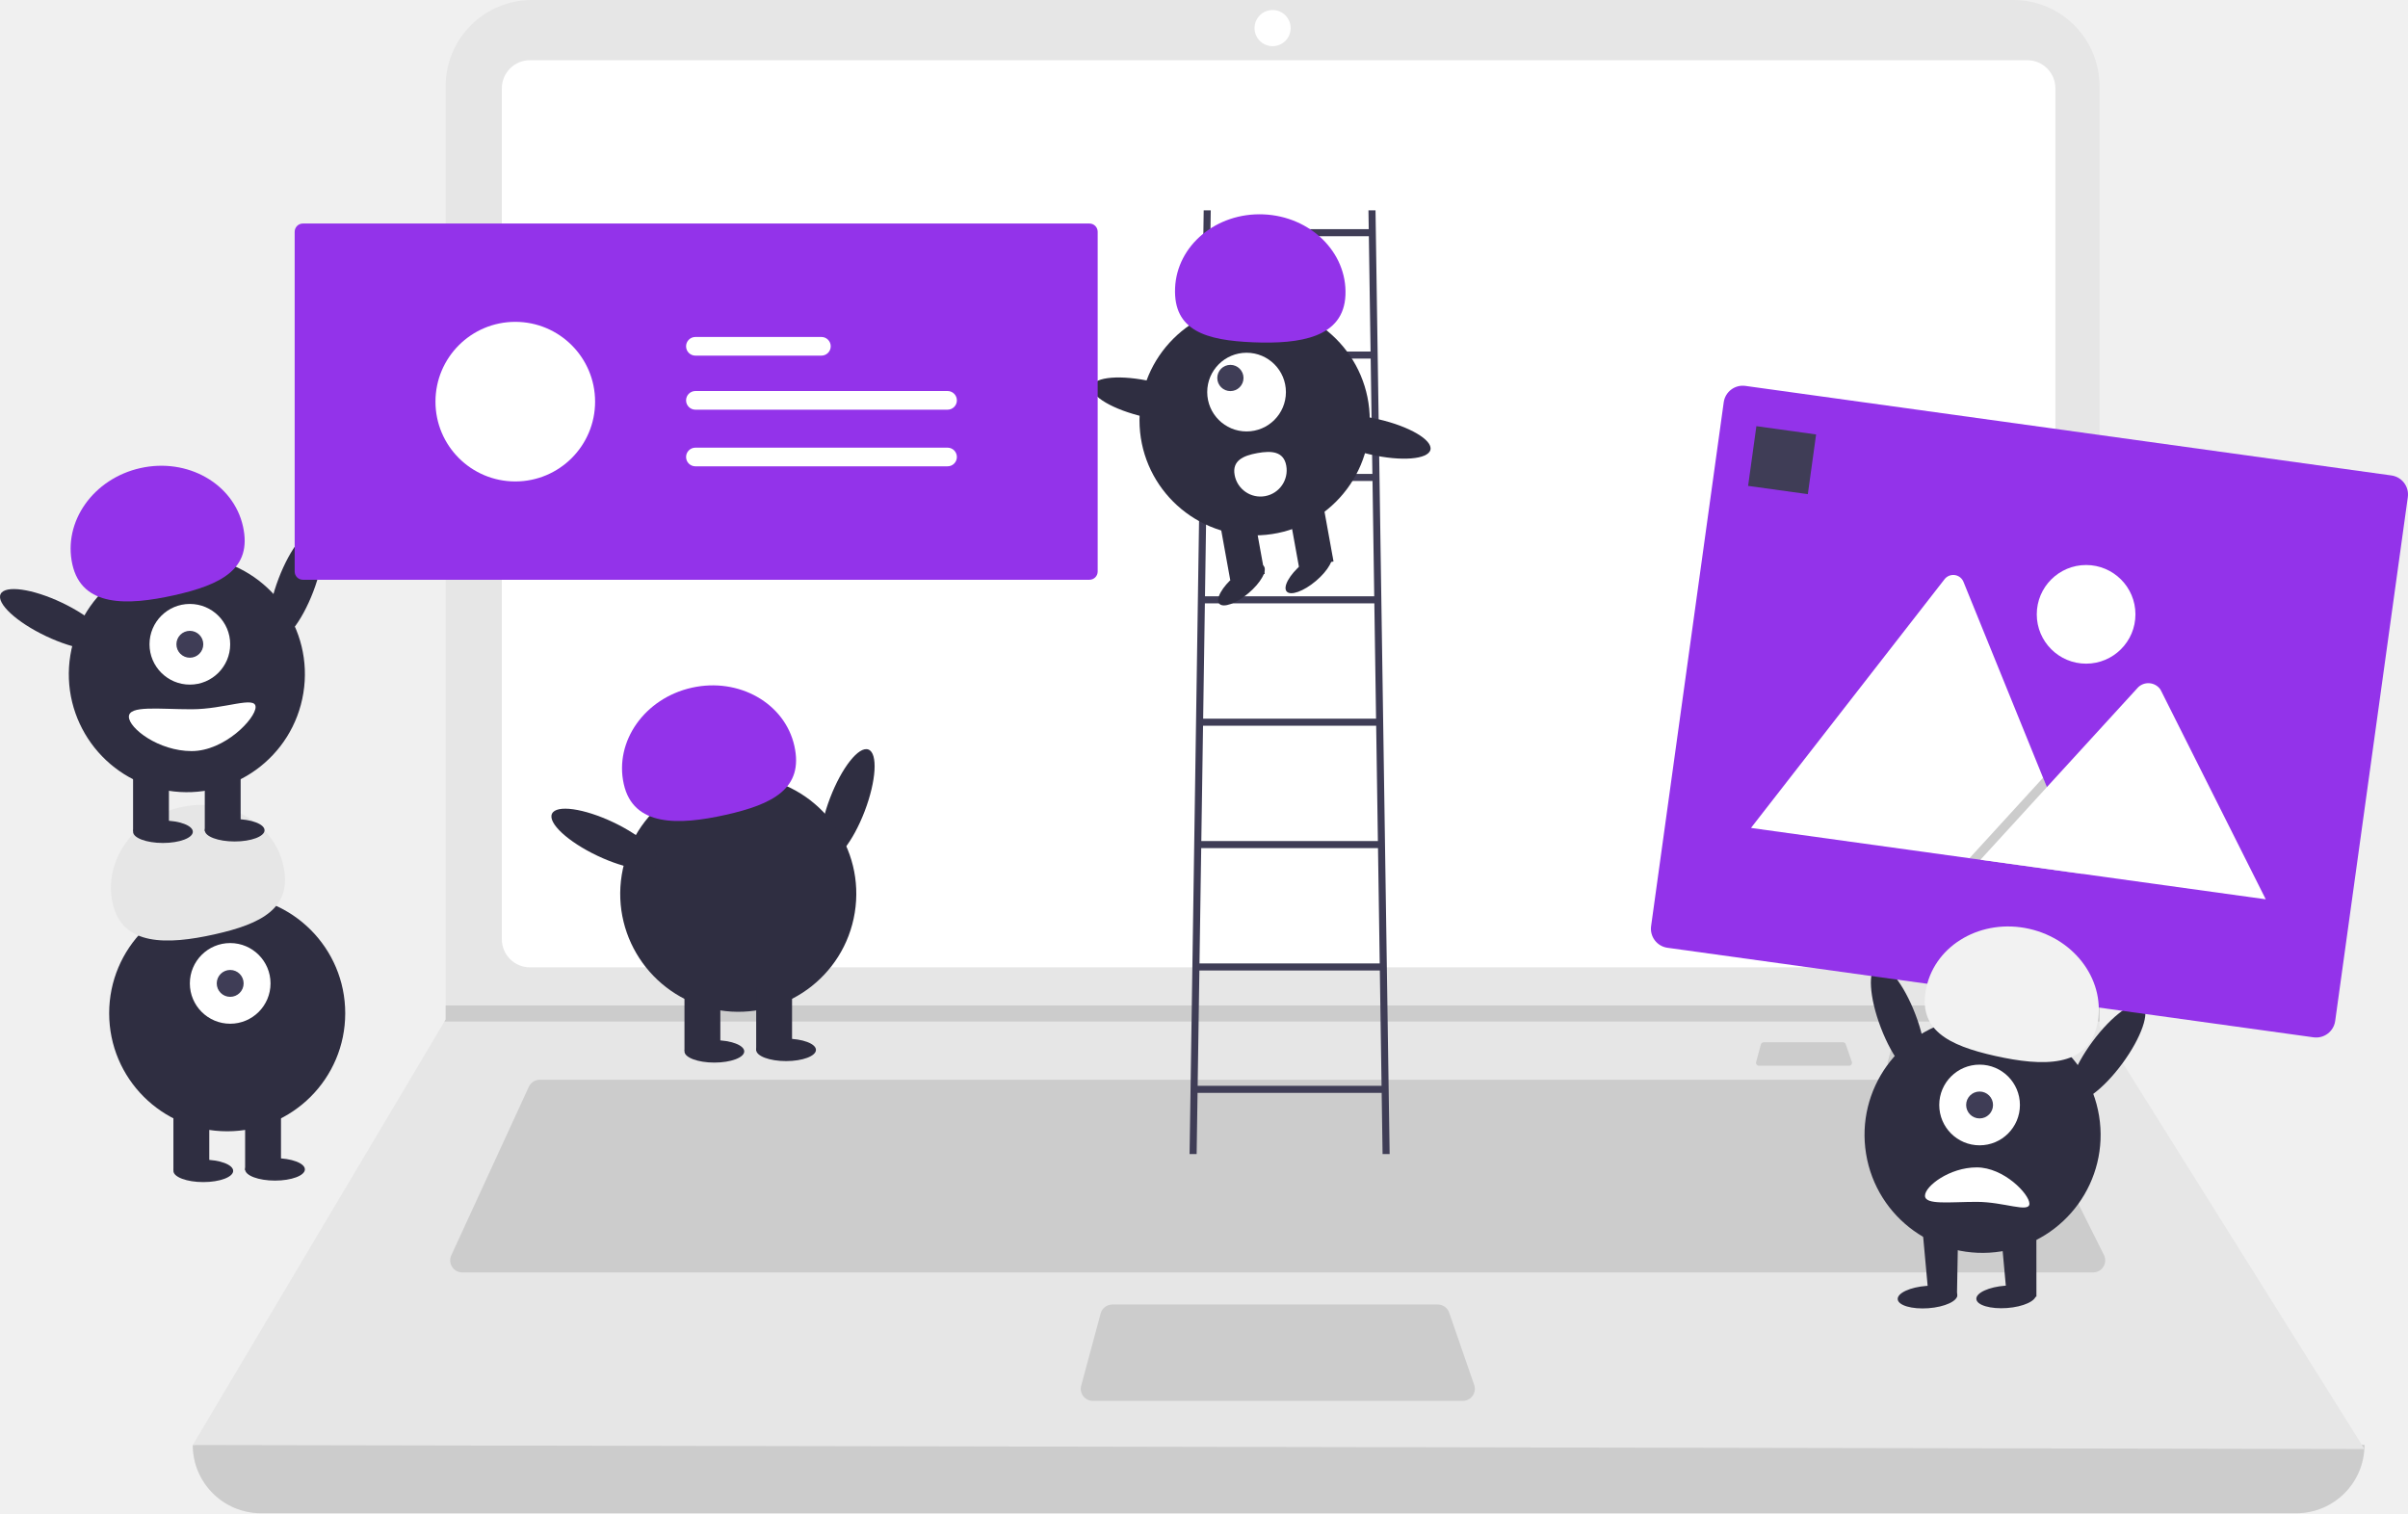
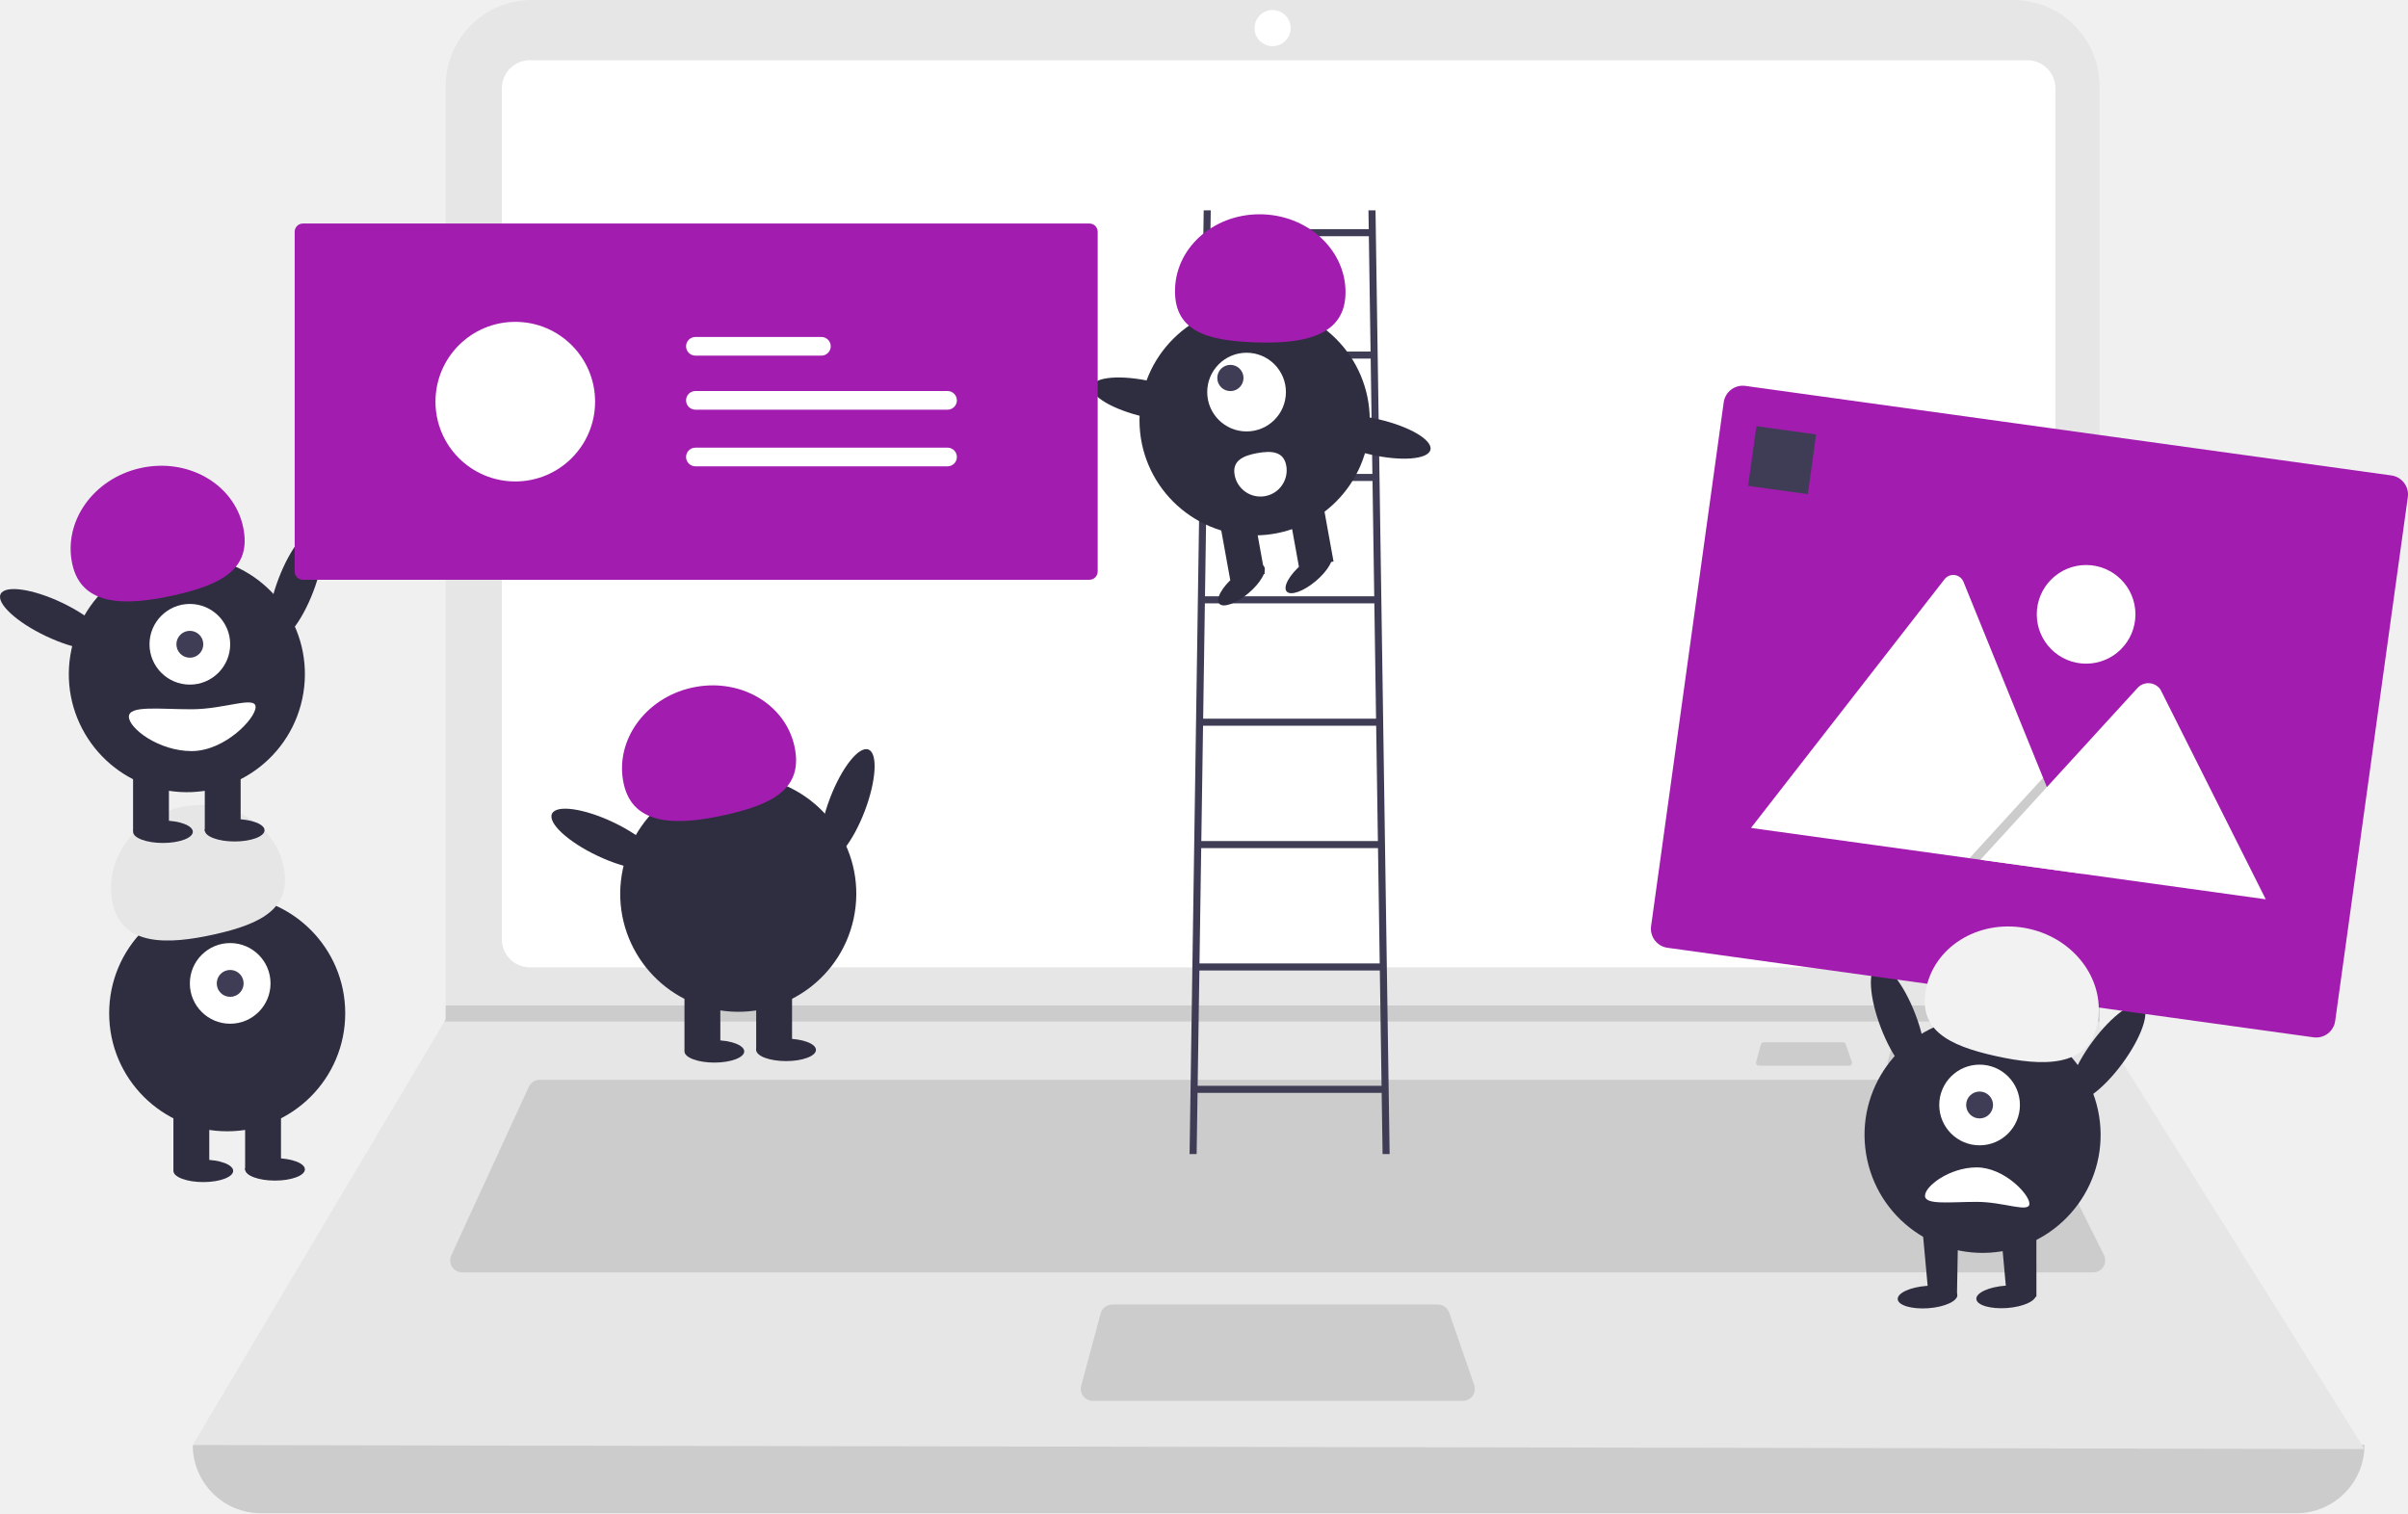
<svg xmlns="http://www.w3.org/2000/svg" id="f241e7b9-92bc-4a39-8e1f-dd6f59c49ece" data-name="Layer 1" width="878.64" height="552.215" viewBox="0 0 878.64 552.215">
  <path d="M998.543,726.107H255.909a24.901,24.901,0,0,1-24.901-24.901v0q403.807-46.93,792.435,0v0A24.901,24.901,0,0,1,998.543,726.107Z" transform="translate(-160.6798 -173.8927)" fill="#ccc" />
  <path d="M1023.444,702.671,231.008,701.206l91.84-154.532.439-.732V205.37a31.475,31.475,0,0,1,31.478-31.478H895.292a31.475,31.475,0,0,1,31.478,31.478v342.915Z" transform="translate(-160.6798 -173.8927)" fill="#e6e6e6" />
  <path d="M354.048,195.864a10.265,10.265,0,0,0-10.253,10.253V516.647a10.265,10.265,0,0,0,10.253,10.253H900.404a10.266,10.266,0,0,0,10.253-10.253V206.117a10.265,10.265,0,0,0-10.253-10.253Z" transform="translate(-160.6798 -173.8927)" fill="#fff" />
  <path d="M357.639,567.913a4.406,4.406,0,0,0-3.992,2.558l-28.299,61.52a4.394,4.394,0,0,0,3.992,6.231H924.45a4.394,4.394,0,0,0,3.929-6.36l-30.76-61.52a4.372,4.372,0,0,0-3.929-2.429Z" transform="translate(-160.6798 -173.8927)" fill="#ccc" />
  <circle cx="464.349" cy="10.253" r="6.591" fill="#fff" />
  <path d="M566.534,649.94a4.401,4.401,0,0,0-4.243,3.251l-7.099,26.366a4.394,4.394,0,0,0,4.243,5.537H694.433a4.393,4.393,0,0,0,4.151-5.832l-9.126-26.366a4.397,4.397,0,0,0-4.153-2.957Z" transform="translate(-160.6798 -173.8927)" fill="#ccc" />
  <polygon points="766.09 366.922 766.09 372.782 162.169 372.782 162.623 372.049 162.623 366.922 766.09 366.922" fill="#ccc" />
  <path d="M852.227,554.237a1.072,1.072,0,0,0-1.033.792l-1.729,6.42a1.07,1.07,0,0,0,1.033,1.348H883.372a1.07,1.07,0,0,0,1.011-1.42l-2.222-6.42a1.071,1.071,0,0,0-1.011-.72Z" transform="translate(-160.6798 -173.8927)" fill="#ccc" />
  <path d="M804.227,554.237a1.072,1.072,0,0,0-1.033.792l-1.729,6.42a1.07,1.07,0,0,0,1.033,1.348H835.372a1.07,1.07,0,0,0,1.011-1.42l-2.222-6.42a1.071,1.071,0,0,0-1.011-.72Z" transform="translate(-160.6798 -173.8927)" fill="#ccc" />
  <path d="M665.161,595.032h2.576l-5.153-344.388h-2.576l.103,6.871H602.364l.103-6.871h-2.576l-5.153,344.388h2.576l.334-22.329h67.179Zm-3.714-248.2H601.028l.63-42.082h59.16Zm.039,2.576.63,42.082h-61.756l.63-42.082Zm.668,44.659.63,42.082H599.691l.63-42.082Zm.668,44.659.63,42.082H599.023l.63-42.082Zm.668,44.659.63,42.082H598.355l.63-42.082ZM660.15,260.091l.63,42.082H601.696l.63-42.082ZM597.687,570.126l.63-42.082h65.842l.63,42.082Z" transform="translate(-160.6798 -173.8927)" fill="#3f3d56" />
  <circle cx="457.794" cy="153.358" r="42.012" fill="#2f2e41" />
  <rect x="632.562" y="357.238" width="12.763" height="22.867" transform="translate(-216.1336 -54.17899) rotate(-10.26106)" fill="#2f2e41" />
  <rect x="607.444" y="361.785" width="12.763" height="22.867" transform="translate(-217.3453 -58.58065) rotate(-10.26106)" fill="#2f2e41" />
  <ellipse cx="613.672" cy="387.298" rx="10.636" ry="3.989" transform="translate(-265.6056 314.4538) rotate(-40.26106)" fill="#2f2e41" />
  <ellipse cx="638.267" cy="382.846" rx="10.636" ry="3.989" transform="translate(-256.9018 329.2941) rotate(-40.26106)" fill="#2f2e41" />
  <circle cx="454.853" cy="143.081" r="14.359" fill="#fff" />
  <circle cx="448.952" cy="137.934" r="4.786" fill="#3f3d56" />
-   <path d="M651.616,281.545c.632-15.554-12.773-28.728-29.941-29.425s-31.597,11.346-32.229,26.9,11.302,19.087,28.47,19.785S650.984,297.099,651.616,281.545Z" transform="translate(-160.6798 -173.8927)" fill="#9333ea" />
+   <path d="M651.616,281.545c.632-15.554-12.773-28.728-29.941-29.425s-31.597,11.346-32.229,26.9,11.302,19.087,28.47,19.785S650.984,297.099,651.616,281.545Z" transform="translate(-160.6798 -173.8927)" fill="#a21caf" />
  <ellipse cx="579.682" cy="319.596" rx="6.594" ry="21.006" transform="translate(-22.02934 639.3272) rotate(-77.0899)" fill="#2f2e41" />
  <ellipse cx="662.15" cy="333.311" rx="6.594" ry="21.006" transform="translate(28.6462 730.3615) rotate(-77.0899)" fill="#2f2e41" />
  <path d="M630.013,343.807a9.572,9.572,0,1,1-18.835,3.429l-.003-.018c-.942-5.202,3.08-7.043,8.283-7.985S629.071,338.605,630.013,343.807Z" transform="translate(-160.6798 -173.8927)" fill="#fff" />
  <ellipse cx="469.866" cy="467.526" rx="21.534" ry="6.76" transform="translate(-295.2829 565.6119) rotate(-69.08217)" fill="#2f2e41" />
  <circle cx="430.059" cy="500.048" r="43.067" transform="translate(-293.1005 670.5622) rotate(-80.78252)" fill="#2f2e41" />
  <rect x="249.753" y="359.955" width="13.084" height="23.442" fill="#2f2e41" />
  <rect x="275.921" y="359.955" width="13.084" height="23.442" fill="#2f2e41" />
  <ellipse cx="260.656" cy="383.67" rx="10.903" ry="4.089" fill="#2f2e41" />
  <ellipse cx="286.824" cy="383.125" rx="10.903" ry="4.089" fill="#2f2e41" />
-   <path d="M388.282,459.997c-3.477-15.574,7.639-31.31,24.829-35.149s33.944,5.675,37.422,21.249-7.915,21.318-25.105,25.156S391.759,475.571,388.282,459.997Z" transform="translate(-160.6798 -173.8927)" fill="#9333ea" />
+   <path d="M388.282,459.997c-3.477-15.574,7.639-31.31,24.829-35.149s33.944,5.675,37.422,21.249-7.915,21.318-25.105,25.156S391.759,475.571,388.282,459.997Z" transform="translate(-160.6798 -173.8927)" fill="#a21caf" />
  <ellipse cx="381.55" cy="480.065" rx="6.76" ry="21.534" transform="translate(-376.387 445.1919) rotate(-64.62574)" fill="#2f2e41" />
  <circle cx="82.901" cy="369.763" r="43.067" fill="#2f2e41" />
  <rect x="63.275" y="403.563" width="13.084" height="23.442" fill="#2f2e41" />
  <rect x="89.443" y="403.563" width="13.084" height="23.442" fill="#2f2e41" />
  <ellipse cx="74.178" cy="427.277" rx="10.903" ry="4.089" fill="#2f2e41" />
  <ellipse cx="100.346" cy="426.732" rx="10.903" ry="4.089" fill="#2f2e41" />
  <circle cx="83.991" cy="358.86" r="14.719" fill="#fff" />
  <circle cx="83.991" cy="358.86" r="4.906" fill="#3f3d56" />
  <path d="M201.804,503.604c-3.477-15.574,7.639-31.31,24.829-35.149s33.944,5.675,37.422,21.249-7.915,21.318-25.105,25.156S205.281,519.178,201.804,503.604Z" transform="translate(-160.6798 -173.8927)" fill="#e6e6e6" />
  <ellipse cx="268.669" cy="387.383" rx="21.534" ry="6.76" transform="translate(-349.786 326.1453) rotate(-69.08217)" fill="#2f2e41" />
  <circle cx="228.861" cy="419.905" r="43.067" transform="translate(-382.9613 404.6576) rotate(-80.78252)" fill="#2f2e41" />
  <rect x="48.556" y="279.812" width="13.084" height="23.442" fill="#2f2e41" />
  <rect x="74.723" y="279.812" width="13.084" height="23.442" fill="#2f2e41" />
  <ellipse cx="59.459" cy="303.527" rx="10.903" ry="4.089" fill="#2f2e41" />
  <ellipse cx="85.627" cy="302.982" rx="10.903" ry="4.089" fill="#2f2e41" />
  <circle cx="69.272" cy="235.11" r="14.719" fill="#fff" />
  <circle cx="69.272" cy="235.11" r="4.906" fill="#3f3d56" />
-   <path d="M187.085,379.854c-3.477-15.574,7.639-31.31,24.829-35.149s33.944,5.675,37.422,21.249-7.915,21.318-25.105,25.156S190.562,395.428,187.085,379.854Z" transform="translate(-160.6798 -173.8927)" fill="#9333ea" />
+   <path d="M187.085,379.854c-3.477-15.574,7.639-31.31,24.829-35.149s33.944,5.675,37.422,21.249-7.915,21.318-25.105,25.156S190.562,395.428,187.085,379.854Z" transform="translate(-160.6798 -173.8927)" fill="#a21caf" />
  <ellipse cx="180.353" cy="399.922" rx="6.76" ry="21.534" transform="translate(-418.9539 217.6053) rotate(-64.62574)" fill="#2f2e41" />
  <path d="M207.707,435.442c0,4.215,10.853,12.539,22.897,12.539s23.335-11.867,23.335-16.082-11.292.818-23.335.818S207.707,431.227,207.707,435.442Z" transform="translate(-160.6798 -173.8927)" fill="#fff" />
-   <path d="M271.204,255.461a3.003,3.003,0,0,0-3,3v124a3.003,3.003,0,0,0,3,3h287a3.003,3.003,0,0,0,3-3v-124a3.003,3.003,0,0,0-3-3Z" transform="translate(-160.6798 -173.8927)" fill="#9333ea" />
+   <path d="M271.204,255.461a3.003,3.003,0,0,0-3,3v124a3.003,3.003,0,0,0,3,3h287a3.003,3.003,0,0,0,3-3v-124a3.003,3.003,0,0,0-3-3Z" transform="translate(-160.6798 -173.8927)" fill="#a21caf" />
  <circle cx="188.018" cy="146.569" r="29.121" fill="#fff" />
  <path id="b71acdfd-6a55-428e-917a-53f192cb0203" data-name="Path 40" d="M414.423,316.587a3.405,3.405,0,0,0,0,6.81h91.946a3.405,3.405,0,1,0,.112-6.81q-.056-.001-.112,0Z" transform="translate(-160.6798 -173.8927)" fill="#fff" />
  <path id="ad4fbcfa-41b0-45f9-a593-23b6dc3fe165" data-name="Path 40" d="M414.423,296.86a3.405,3.405,0,0,0,0,6.81H460.339a3.405,3.405,0,1,0,.112-6.81q-.056-.001-.112,0Z" transform="translate(-160.6798 -173.8927)" fill="#fff" />
  <path id="bce2a7cd-a325-424d-9b3a-f63d1dad5aba" data-name="Path 40" d="M414.423,337.253a3.405,3.405,0,0,0,0,6.81h91.946a3.405,3.405,0,1,0,.112-6.81q-.056-.001-.112,0Z" transform="translate(-160.6798 -173.8927)" fill="#fff" />
  <ellipse cx="853.282" cy="546.503" rx="6.76" ry="21.534" transform="translate(-299.5601 166.7718) rotate(-20.91783)" fill="#2f2e41" />
  <circle cx="884.09" cy="588.025" r="43.067" transform="translate(-243.4551 -24.68433) rotate(-9.21747)" fill="#2f2e41" />
  <polygon points="743.035 447.932 729.952 447.932 732.512 476.005 743.058 473.14 743.035 447.932" fill="#2f2e41" />
  <polygon points="714.512 448.005 701.428 448.005 703.988 476.078 714.058 473.14 714.512 448.005" fill="#2f2e41" />
  <ellipse cx="863.998" cy="647.212" rx="10.903" ry="4.089" transform="translate(-205.5736 -109.1681) rotate(-4.18164)" fill="#2f2e41" />
  <circle cx="722.319" cy="403.229" r="14.719" fill="#fff" />
  <circle cx="722.319" cy="403.229" r="4.906" fill="#3f3d56" />
  <ellipse cx="929.598" cy="558.041" rx="21.534" ry="6.76" transform="translate(-232.2512 800.3487) rotate(-53.5499)" fill="#2f2e41" />
  <path d="M863.077,610.231c0-3.474,8.945-10.334,18.871-10.334s19.232,9.78,19.232,13.254-9.307-.674-19.232-.674S863.077,613.705,863.077,610.231Z" transform="translate(-160.6798 -173.8927)" fill="#fff" />
-   <path d="M1004.857,552.434,769.111,519.753a7.008,7.008,0,0,1-5.972-7.895l26.502-191.172a7.008,7.008,0,0,1,7.895-5.972l235.746,32.681a7.008,7.008,0,0,1,5.972,7.895L1012.751,546.462A7.008,7.008,0,0,1,1004.857,552.434Z" transform="translate(-160.6798 -173.8927)" fill="#9333ea" />
+   <path d="M1004.857,552.434,769.111,519.753a7.008,7.008,0,0,1-5.972-7.895l26.502-191.172a7.008,7.008,0,0,1,7.895-5.972l235.746,32.681a7.008,7.008,0,0,1,5.972,7.895L1012.751,546.462A7.008,7.008,0,0,1,1004.857,552.434Z" transform="translate(-160.6798 -173.8927)" fill="#a21caf" />
  <path d="M920.402,492.772,800.048,476.088a2.477,2.477,0,0,1-.445-.098l70.591-90.706a4.024,4.024,0,0,1,6.938.962l29.029,71.462,1.391,3.42Z" transform="translate(-160.6798 -173.8927)" fill="#fff" />
  <polygon points="759.722 318.879 718.63 313.183 742.864 286.679 744.609 284.77 745.481 283.815 746.872 287.235 759.722 318.879" opacity="0.2" style="isolation:isolate" />
  <path d="M987.415,502.062,883.318,487.631l24.234-26.504,1.744-1.909,31.579-34.54a5.37,5.37,0,0,1,7.961.622,4.796,4.796,0,0,1,.313.524Z" transform="translate(-160.6798 -173.8927)" fill="#fff" />
  <circle cx="761.186" cy="224.184" r="18" fill="#fff" />
  <rect x="799.941" y="330.812" width="22" height="22" transform="matrix(0.99053, 0.13732, -0.13732, 0.99053, -106.062, -282.0096)" fill="#3f3d56" />
  <path d="M925.866,547.973c3.477-15.574-7.639-31.31-24.829-35.149s-33.944,5.675-37.422,21.249,7.915,21.318,25.105,25.156S922.389,563.547,925.866,547.973Z" transform="translate(-160.6798 -173.8927)" fill="#f2f2f2" />
  <ellipse cx="892.69" cy="647.142" rx="10.903" ry="4.089" transform="translate(-205.4922 -107.0761) rotate(-4.18164)" fill="#2f2e41" />
</svg>
